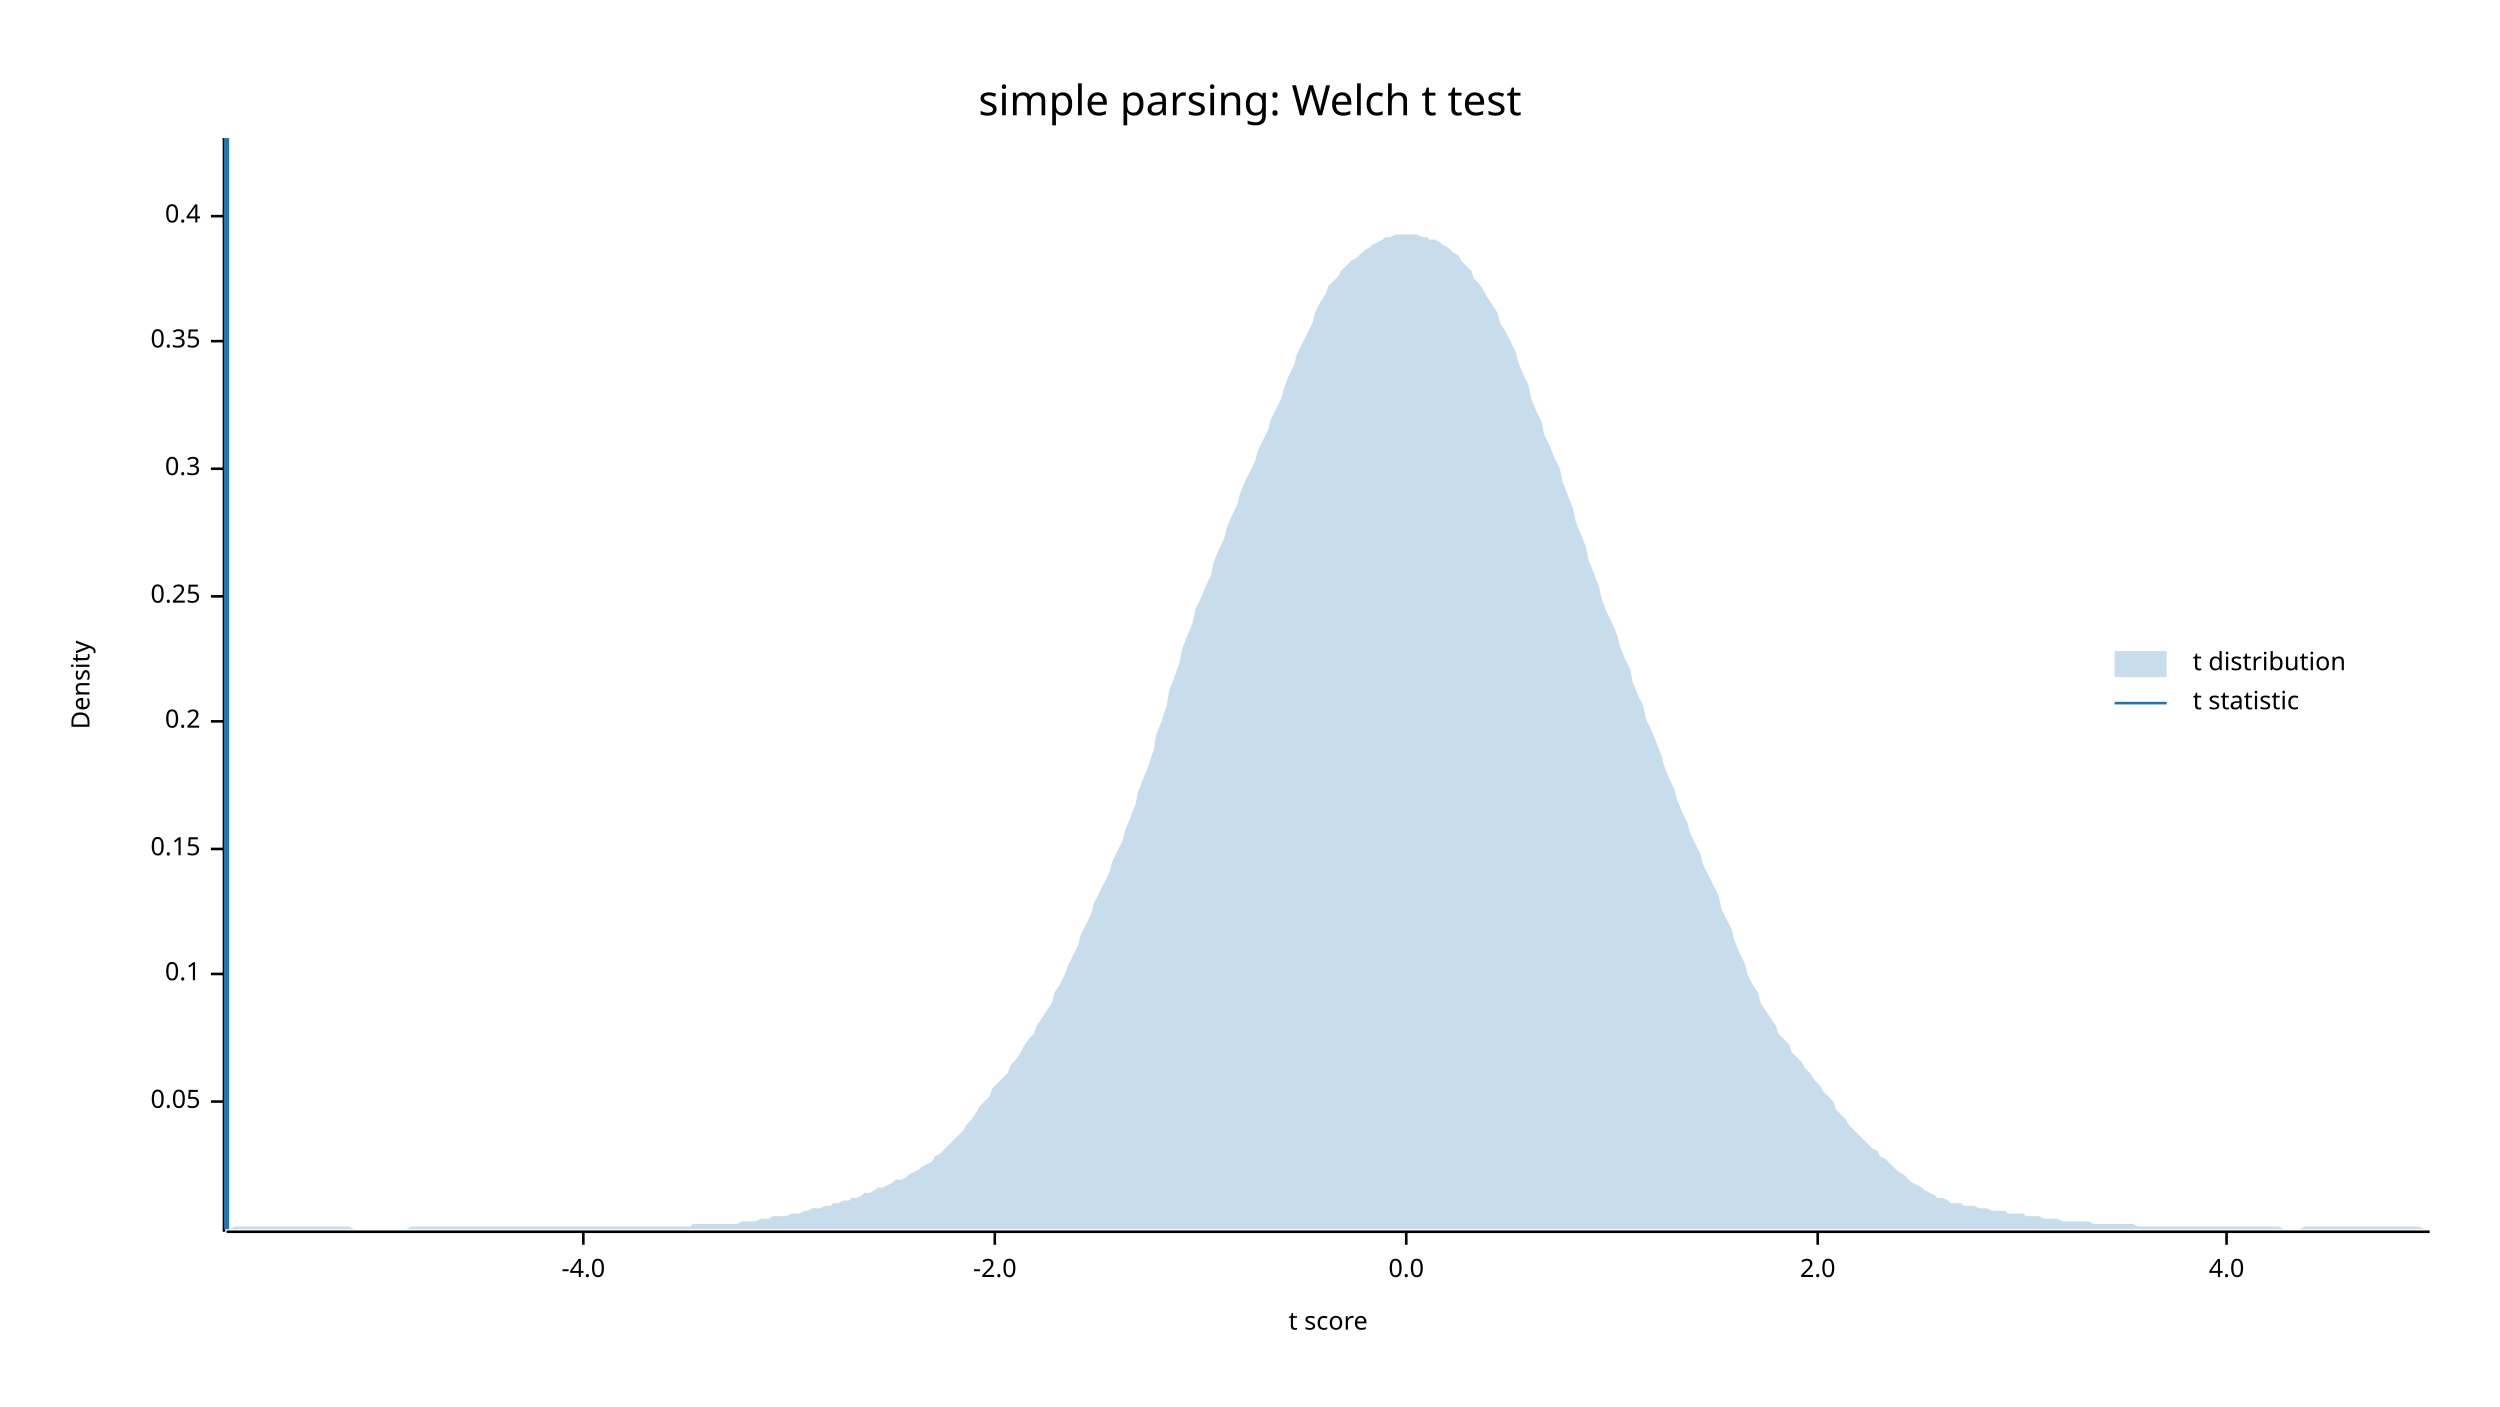
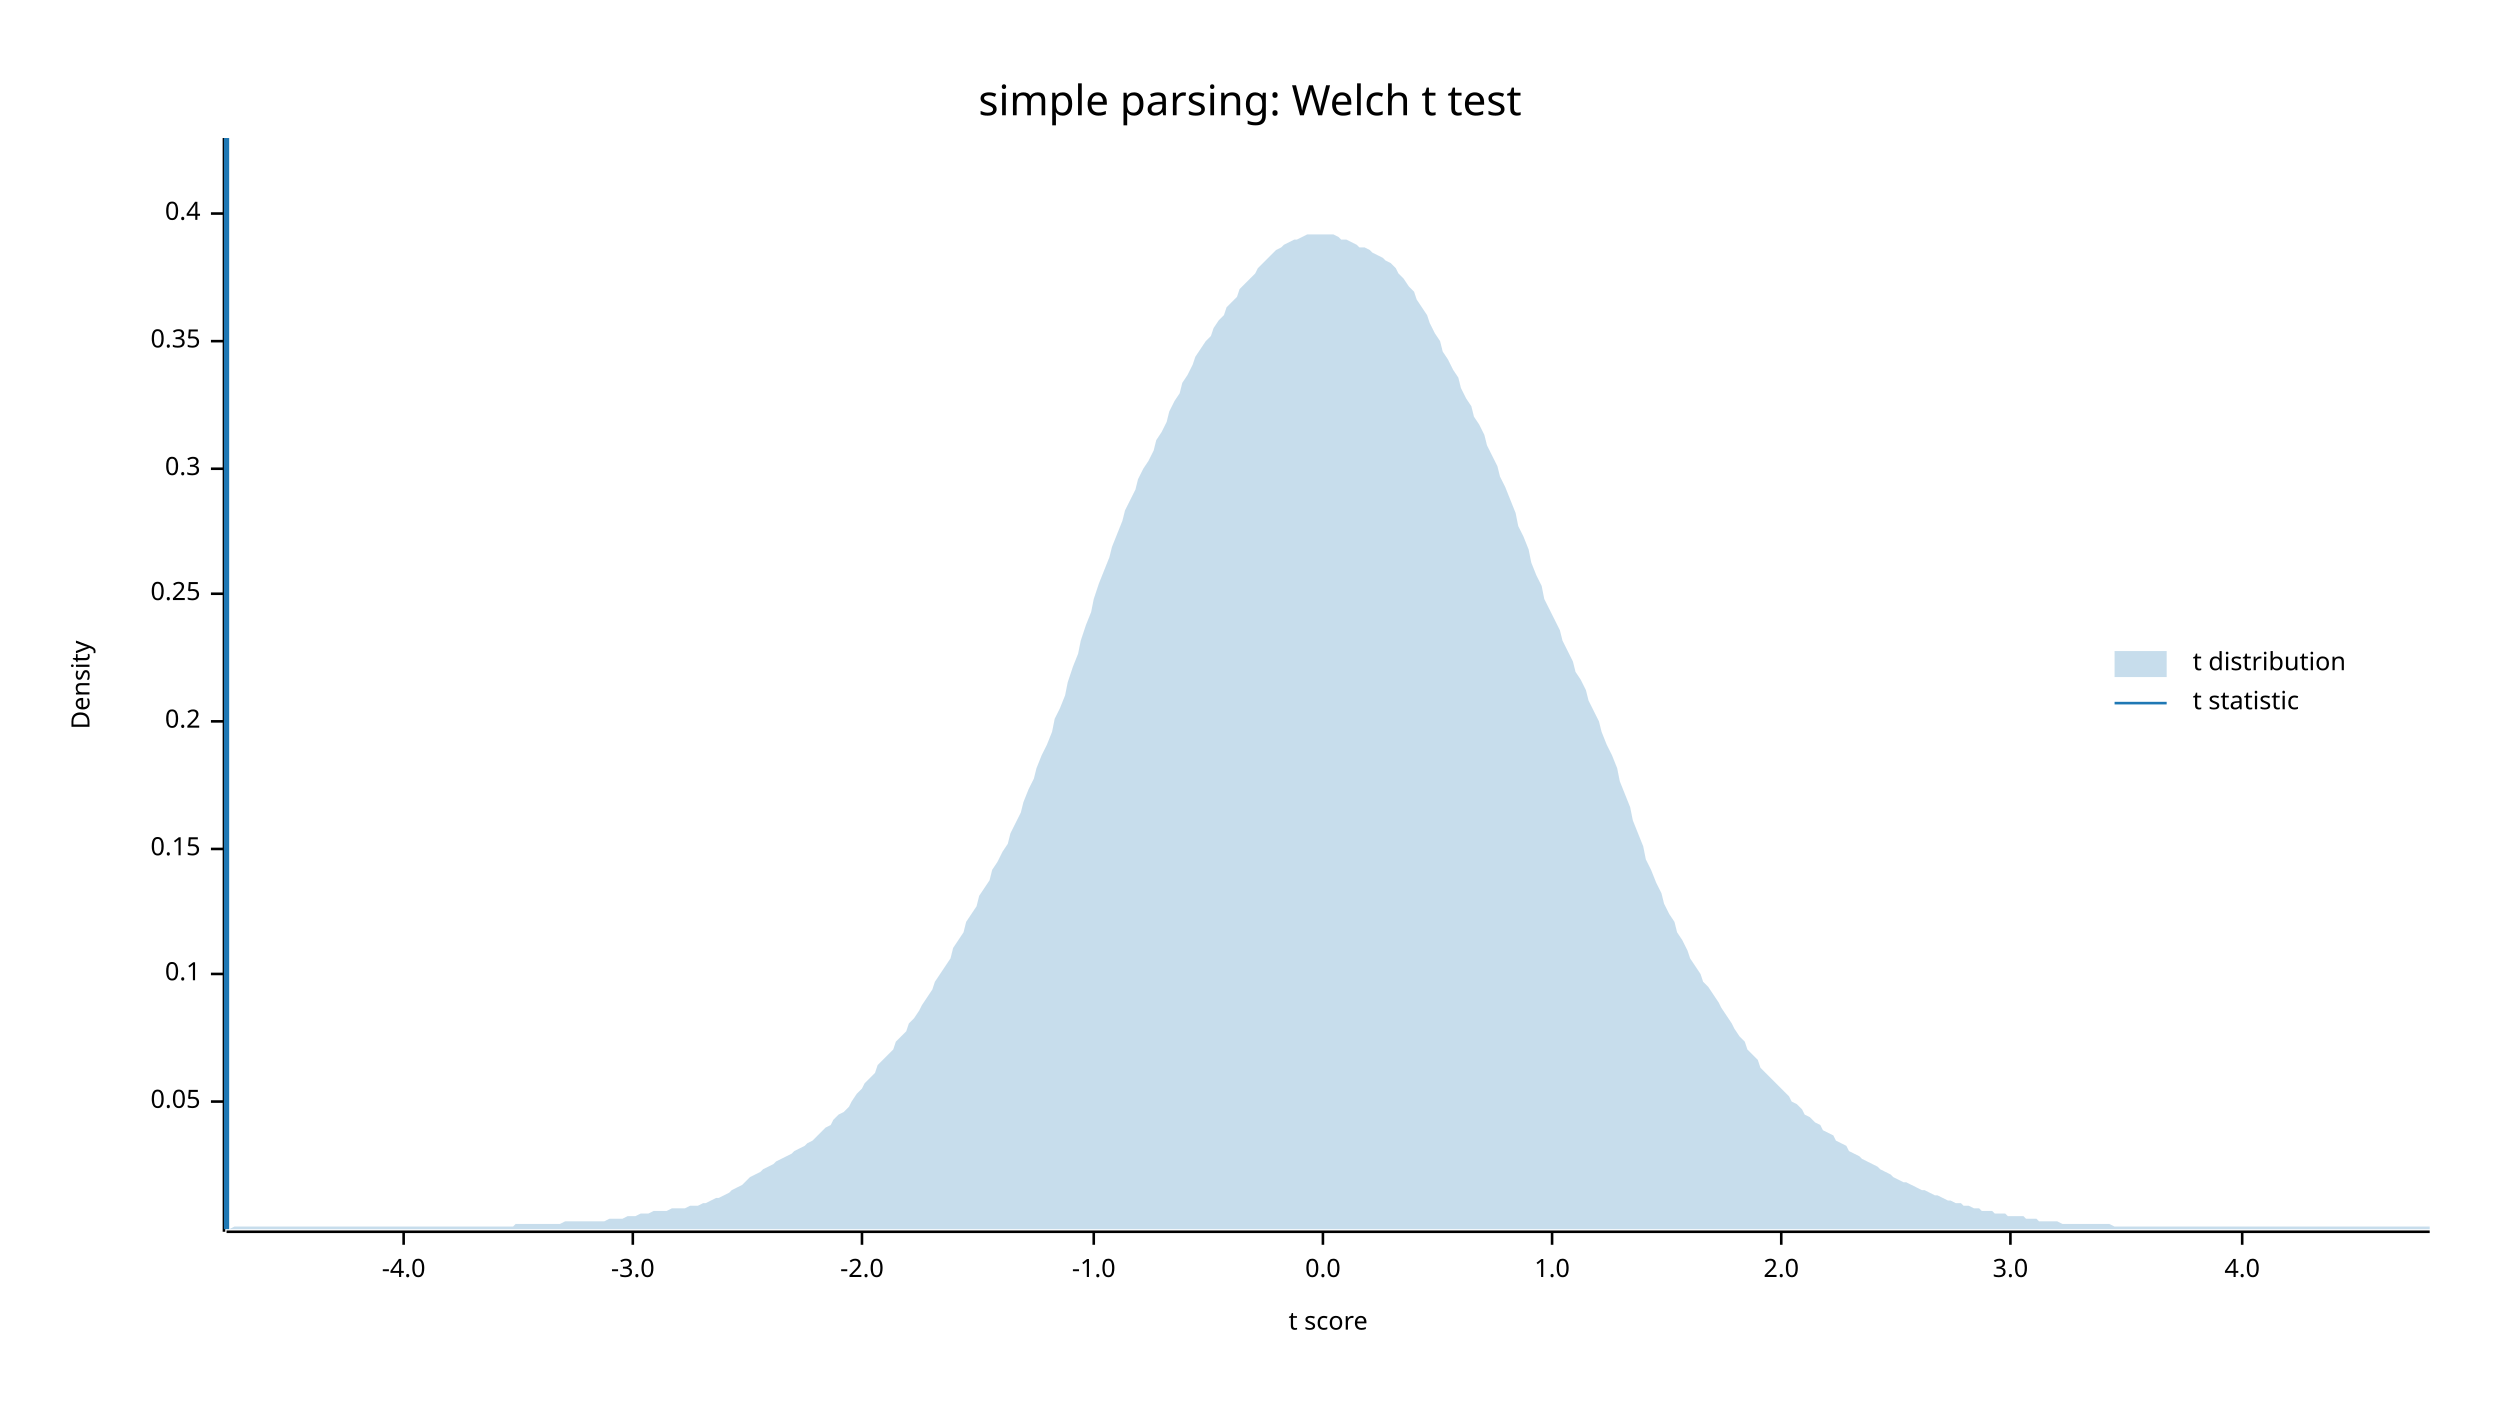
<svg xmlns="http://www.w3.org/2000/svg" width="960" height="540">
  <text x="480" y="32" dy="0.76em" text-anchor="middle" font-family="sans-serif" font-size="16.129" opacity="1" fill="#000000">
simple parsing: Welch t test
</text>
  <text x="27" y="263" dy="0.76em" text-anchor="middle" font-family="sans-serif" font-size="9.677" opacity="1" fill="#000000" transform="rotate(270, 27, 263)">
Density
</text>
  <text x="510" y="513" dy="-0.5ex" text-anchor="middle" font-family="sans-serif" font-size="9.677" opacity="1" fill="#000000">
t score
</text>
  <polyline fill="none" opacity="1" stroke="#000000" stroke-width="1" points="86,53 86,473 " />
  <text x="77" y="423" dy="0.5ex" text-anchor="end" font-family="sans-serif" font-size="9.677" opacity="1" fill="#000000">
0.05
</text>
  <polyline fill="none" opacity="1" stroke="#000000" stroke-width="1" points="81,423 86,423 " />
  <text x="77" y="374" dy="0.5ex" text-anchor="end" font-family="sans-serif" font-size="9.677" opacity="1" fill="#000000">
0.1
</text>
  <polyline fill="none" opacity="1" stroke="#000000" stroke-width="1" points="81,374 86,374 " />
  <text x="77" y="326" dy="0.5ex" text-anchor="end" font-family="sans-serif" font-size="9.677" opacity="1" fill="#000000">
0.15
</text>
  <polyline fill="none" opacity="1" stroke="#000000" stroke-width="1" points="81,326 86,326 " />
  <text x="77" y="277" dy="0.5ex" text-anchor="end" font-family="sans-serif" font-size="9.677" opacity="1" fill="#000000">
0.2
</text>
  <polyline fill="none" opacity="1" stroke="#000000" stroke-width="1" points="81,277 86,277 " />
-   <text x="77" y="229" dy="0.5ex" text-anchor="end" font-family="sans-serif" font-size="9.677" opacity="1" fill="#000000">
+   <text x="77" y="228" dy="0.5ex" text-anchor="end" font-family="sans-serif" font-size="9.677" opacity="1" fill="#000000">
0.25
</text>
-   <polyline fill="none" opacity="1" stroke="#000000" stroke-width="1" points="81,229 86,229 " />
+   <polyline fill="none" opacity="1" stroke="#000000" stroke-width="1" points="81,228 86,228 " />
  <text x="77" y="180" dy="0.5ex" text-anchor="end" font-family="sans-serif" font-size="9.677" opacity="1" fill="#000000">
0.3
</text>
  <polyline fill="none" opacity="1" stroke="#000000" stroke-width="1" points="81,180 86,180 " />
  <text x="77" y="131" dy="0.5ex" text-anchor="end" font-family="sans-serif" font-size="9.677" opacity="1" fill="#000000">
0.35
</text>
  <polyline fill="none" opacity="1" stroke="#000000" stroke-width="1" points="81,131 86,131 " />
-   <text x="77" y="83" dy="0.5ex" text-anchor="end" font-family="sans-serif" font-size="9.677" opacity="1" fill="#000000">
+   <text x="77" y="82" dy="0.5ex" text-anchor="end" font-family="sans-serif" font-size="9.677" opacity="1" fill="#000000">
0.4
</text>
-   <polyline fill="none" opacity="1" stroke="#000000" stroke-width="1" points="81,83 86,83 " />
+   <polyline fill="none" opacity="1" stroke="#000000" stroke-width="1" points="81,82 86,82 " />
  <polyline fill="none" opacity="1" stroke="#000000" stroke-width="1" points="87,473 933,473 " />
-   <text x="224" y="483" dy="0.76em" text-anchor="middle" font-family="sans-serif" font-size="9.677" opacity="1" fill="#000000">
+   <text x="155" y="483" dy="0.76em" text-anchor="middle" font-family="sans-serif" font-size="9.677" opacity="1" fill="#000000">
-4.0
</text>
-   <polyline fill="none" opacity="1" stroke="#000000" stroke-width="1" points="224,473 224,478 " />
-   <text x="382" y="483" dy="0.76em" text-anchor="middle" font-family="sans-serif" font-size="9.677" opacity="1" fill="#000000">
+   <polyline fill="none" opacity="1" stroke="#000000" stroke-width="1" points="155,473 155,478 " />
+   <text x="243" y="483" dy="0.76em" text-anchor="middle" font-family="sans-serif" font-size="9.677" opacity="1" fill="#000000">
+ -3.0
+ </text>
+   <polyline fill="none" opacity="1" stroke="#000000" stroke-width="1" points="243,473 243,478 " />
+   <text x="331" y="483" dy="0.76em" text-anchor="middle" font-family="sans-serif" font-size="9.677" opacity="1" fill="#000000">
-2.0
</text>
-   <polyline fill="none" opacity="1" stroke="#000000" stroke-width="1" points="382,473 382,478 " />
-   <text x="540" y="483" dy="0.76em" text-anchor="middle" font-family="sans-serif" font-size="9.677" opacity="1" fill="#000000">
+   <polyline fill="none" opacity="1" stroke="#000000" stroke-width="1" points="331,473 331,478 " />
+   <text x="420" y="483" dy="0.76em" text-anchor="middle" font-family="sans-serif" font-size="9.677" opacity="1" fill="#000000">
+ -1.0
+ </text>
+   <polyline fill="none" opacity="1" stroke="#000000" stroke-width="1" points="420,473 420,478 " />
+   <text x="508" y="483" dy="0.76em" text-anchor="middle" font-family="sans-serif" font-size="9.677" opacity="1" fill="#000000">
0.0
</text>
-   <polyline fill="none" opacity="1" stroke="#000000" stroke-width="1" points="540,473 540,478 " />
-   <text x="698" y="483" dy="0.76em" text-anchor="middle" font-family="sans-serif" font-size="9.677" opacity="1" fill="#000000">
+   <polyline fill="none" opacity="1" stroke="#000000" stroke-width="1" points="508,473 508,478 " />
+   <text x="596" y="483" dy="0.76em" text-anchor="middle" font-family="sans-serif" font-size="9.677" opacity="1" fill="#000000">
+ 1.0
+ </text>
+   <polyline fill="none" opacity="1" stroke="#000000" stroke-width="1" points="596,473 596,478 " />
+   <text x="684" y="483" dy="0.76em" text-anchor="middle" font-family="sans-serif" font-size="9.677" opacity="1" fill="#000000">
2.0
</text>
-   <polyline fill="none" opacity="1" stroke="#000000" stroke-width="1" points="698,473 698,478 " />
-   <text x="855" y="483" dy="0.76em" text-anchor="middle" font-family="sans-serif" font-size="9.677" opacity="1" fill="#000000">
+   <polyline fill="none" opacity="1" stroke="#000000" stroke-width="1" points="684,473 684,478 " />
+   <text x="772" y="483" dy="0.76em" text-anchor="middle" font-family="sans-serif" font-size="9.677" opacity="1" fill="#000000">
+ 3.0
+ </text>
+   <polyline fill="none" opacity="1" stroke="#000000" stroke-width="1" points="772,473 772,478 " />
+   <text x="861" y="483" dy="0.76em" text-anchor="middle" font-family="sans-serif" font-size="9.677" opacity="1" fill="#000000">
4.0
</text>
-   <polyline fill="none" opacity="1" stroke="#000000" stroke-width="1" points="855,473 855,478 " />
-   <polygon opacity="0.25" fill="#1F78B4" points="87,472 88,472 90,471 92,471 93,471 95,471 97,471 98,471 100,471 102,471 103,471 105,471 107,471 109,471 110,471 112,471 114,471 115,471 117,471 119,471 120,471 122,471 124,471 125,471 127,471 129,471 131,471 132,471 134,471 136,472 137,472 139,472 141,472 142,472 144,472 146,472 148,472 149,472 151,472 153,472 154,472 156,472 158,471 159,471 161,471 163,471 164,471 166,471 168,471 170,471 171,471 173,471 175,471 176,471 178,471 180,471 181,471 183,471 185,471 187,471 188,471 190,471 192,471 193,471 195,471 197,471 198,471 200,471 202,471 203,471 205,471 207,471 209,471 210,471 212,471 214,471 215,471 217,471 219,471 220,471 222,471 224,471 226,471 227,471 229,471 231,471 232,471 234,471 236,471 237,471 239,471 241,471 242,471 244,471 246,471 248,471 249,471 251,471 253,471 254,471 256,471 258,471 259,471 261,471 263,471 265,471 266,470 268,470 270,470 271,470 273,470 275,470 276,470 278,470 280,470 281,470 283,470 285,469 287,469 288,469 290,469 292,468 293,468 295,468 297,467 298,467 300,467 302,467 304,466 305,466 307,466 309,465 310,465 312,464 314,464 315,464 317,463 319,463 320,462 322,462 324,461 326,461 327,460 329,460 331,459 332,458 334,458 336,457 337,456 339,456 341,455 343,454 344,453 346,453 348,452 349,451 351,450 353,449 354,448 356,447 358,446 359,444 361,443 363,441 365,439 366,438 368,436 370,434 371,432 373,430 375,427 376,425 378,423 380,421 381,418 383,416 385,414 387,412 388,409 390,407 392,404 393,402 395,399 397,397 398,394 400,391 402,388 404,385 405,381 407,378 409,374 410,371 412,367 414,363 415,359 417,355 419,351 420,347 422,343 424,339 426,335 427,331 429,327 431,323 432,319 434,314 436,309 437,304 439,299 441,294 443,288 444,282 446,277 448,271 449,265 451,260 453,254 454,249 456,244 458,239 459,234 461,230 463,225 465,221 466,216 468,211 470,207 471,203 473,198 475,194 476,190 478,185 480,181 482,177 483,173 485,169 487,165 488,161 490,157 492,153 493,149 495,144 497,140 498,136 500,132 502,128 504,124 505,120 507,116 509,113 510,110 512,108 514,106 515,104 517,102 519,100 521,99 522,98 524,96 526,95 527,94 529,93 531,92 532,91 534,91 536,90 537,90 539,90 541,90 543,90 544,90 546,91 548,91 549,92 551,92 553,93 554,94 556,95 558,97 560,98 561,100 563,102 565,104 566,107 568,109 570,112 571,114 573,117 575,120 576,124 578,127 580,131 582,135 583,139 585,144 587,148 588,153 590,158 592,162 593,167 595,171 597,176 599,180 600,185 602,190 604,195 605,200 607,205 609,210 610,215 612,220 614,225 615,230 617,235 619,239 621,244 622,248 624,253 626,257 627,262 629,267 631,271 632,276 634,280 636,285 638,290 639,294 641,299 643,303 644,307 646,312 648,316 649,320 651,324 653,328 654,332 656,336 658,340 660,344 661,349 663,353 665,357 666,361 668,366 670,370 671,374 673,378 675,381 676,385 678,388 680,391 682,394 683,397 685,399 687,401 688,404 690,406 692,408 693,410 695,412 697,415 699,417 700,419 702,421 704,423 705,426 707,428 709,430 710,432 712,434 714,436 715,437 717,439 719,441 721,442 722,444 724,445 726,447 727,448 729,450 731,451 732,452 734,454 736,455 738,456 739,457 741,458 743,459 744,460 746,460 748,461 749,462 751,462 753,462 754,463 756,463 758,463 760,464 761,464 763,464 765,465 766,465 768,465 770,465 771,466 773,466 775,466 777,466 778,467 780,467 782,467 783,467 785,468 787,468 788,468 790,468 792,469 793,469 795,469 797,469 799,469 800,469 802,469 804,470 805,470 807,470 809,470 810,470 812,470 814,470 816,470 817,470 819,470 821,471 822,471 824,471 826,471 827,471 829,471 831,471 832,471 834,471 836,471 838,471 839,471 841,471 843,471 844,471 846,471 848,471 849,471 851,471 853,471 855,471 856,471 858,471 860,471 861,471 863,471 865,471 866,471 868,471 870,471 871,471 873,471 875,471 877,472 878,472 880,472 882,472 883,472 885,471 887,471 888,471 890,471 892,471 894,471 895,471 897,471 899,471 900,471 902,471 904,471 905,471 907,471 909,471 910,471 912,471 914,471 916,471 917,471 919,471 921,471 922,471 924,471 926,471 927,471 929,471 931,472 933,472 933,472 87,472 " />
+   <polyline fill="none" opacity="1" stroke="#000000" stroke-width="1" points="861,473 861,478 " />
+   <polygon opacity="0.25" fill="#1F78B4" points="87,472 88,472 90,471 92,471 93,471 95,471 97,471 98,471 100,471 102,471 103,471 105,471 107,471 109,471 110,471 112,471 114,471 115,471 117,471 119,471 120,471 122,471 124,471 125,471 127,471 129,471 131,471 132,471 134,471 136,471 137,471 139,471 141,471 142,471 144,471 146,471 148,471 149,471 151,471 153,471 154,471 156,471 158,471 159,471 161,471 163,471 164,471 166,471 168,471 170,471 171,471 173,471 175,471 176,471 178,471 180,471 181,471 183,471 185,471 187,471 188,471 190,471 192,471 193,471 195,471 197,471 198,470 200,470 202,470 203,470 205,470 207,470 209,470 210,470 212,470 214,470 215,470 217,469 219,469 220,469 222,469 224,469 226,469 227,469 229,469 231,469 232,469 234,468 236,468 237,468 239,468 241,467 242,467 244,467 246,466 248,466 249,466 251,465 253,465 254,465 256,465 258,464 259,464 261,464 263,464 265,463 266,463 268,463 270,462 271,462 273,461 275,460 276,460 278,459 280,458 281,457 283,456 285,455 287,453 288,452 290,451 292,450 293,449 295,448 297,447 298,446 300,445 302,444 304,443 305,442 307,441 309,440 310,439 312,438 314,436 315,435 317,433 319,432 320,430 322,428 324,427 326,425 327,423 329,420 331,418 332,416 334,414 336,412 337,409 339,407 341,405 343,403 344,400 346,398 348,396 349,393 351,391 353,388 354,386 356,383 358,380 359,377 361,374 363,371 365,368 366,364 368,361 370,358 371,354 373,351 375,348 376,344 378,341 380,338 381,334 383,331 385,327 387,324 388,320 390,316 392,312 393,308 395,303 397,299 398,295 400,290 402,286 404,281 405,276 407,272 409,267 410,262 412,256 414,251 415,246 417,240 419,235 420,230 422,224 424,219 426,214 427,210 429,205 431,200 432,196 434,192 436,188 437,184 439,180 441,177 443,173 444,169 446,166 448,162 449,158 451,154 453,151 454,147 456,144 458,140 459,137 461,134 463,131 465,129 466,126 468,123 470,121 471,118 473,116 475,114 476,111 478,109 480,107 482,105 483,103 485,101 487,99 488,98 490,96 492,95 493,94 495,93 497,92 498,92 500,91 502,90 504,90 505,90 507,90 509,90 510,90 512,90 514,91 515,92 517,92 519,93 521,94 522,95 524,95 526,96 527,97 529,98 531,99 532,100 534,101 536,103 537,105 539,107 541,110 543,112 544,115 546,118 548,121 549,124 551,128 553,131 554,135 556,138 558,142 560,145 561,149 563,153 565,156 566,160 568,163 570,167 571,171 573,175 575,179 576,183 578,187 580,192 582,197 583,202 585,206 587,211 588,216 590,221 592,225 593,230 595,234 597,238 599,242 600,246 602,250 604,254 605,258 607,261 609,265 610,269 612,273 614,277 615,281 617,286 619,290 621,295 622,300 624,305 626,310 627,315 629,320 631,325 632,330 634,334 636,339 638,343 639,347 641,351 643,354 644,358 646,361 648,365 649,368 651,371 653,374 654,377 656,379 658,382 660,385 661,387 663,390 665,393 666,395 668,398 670,400 671,403 673,405 675,407 676,410 678,412 680,414 682,416 683,417 685,419 687,421 688,423 690,424 692,426 693,428 695,429 697,431 699,432 700,434 702,435 704,436 705,438 707,439 709,440 710,442 712,443 714,444 715,445 717,446 719,447 721,448 722,449 724,450 726,451 727,452 729,453 731,454 732,454 734,455 736,456 738,457 739,457 741,458 743,459 744,459 746,460 748,461 749,461 751,462 753,462 754,463 756,463 758,464 760,464 761,465 763,465 765,465 766,466 768,466 770,466 771,467 773,467 775,467 777,467 778,468 780,468 782,468 783,469 785,469 787,469 788,469 790,469 792,470 793,470 795,470 797,470 799,470 800,470 802,470 804,470 805,470 807,470 809,470 810,470 812,471 814,471 816,471 817,471 819,471 821,471 822,471 824,471 826,471 827,471 829,471 831,471 832,471 834,471 836,471 838,471 839,471 841,471 843,471 844,471 846,471 848,471 849,471 851,471 853,471 855,471 856,471 858,471 860,471 861,471 863,471 865,471 866,471 868,471 870,471 871,471 873,471 875,471 877,471 878,471 880,471 882,471 883,471 885,471 887,471 888,471 890,471 892,471 894,471 895,471 897,471 899,471 900,471 902,471 904,471 905,471 907,471 909,471 910,471 912,471 914,471 916,471 917,471 919,471 921,471 922,471 924,471 926,471 927,471 929,471 931,471 933,471 933,472 87,472 " />
  <polyline fill="none" opacity="1" stroke="#1F78B4" stroke-width="2" points="87,472 87,53 " />
  <text x="842" y="250" dy="0.76em" text-anchor="start" font-family="sans-serif" font-size="9.677" opacity="1" fill="#000000">
t distribution
</text>
  <text x="842" y="265" dy="0.76em" text-anchor="start" font-family="sans-serif" font-size="9.677" opacity="1" fill="#000000">
t statistic
</text>
  <rect x="812" y="250" width="20" height="10" opacity="0.25" fill="#1F78B4" stroke="none" />
  <polyline fill="none" opacity="1" stroke="#1F78B4" stroke-width="1" points="812,270 832,270 " />
</svg>
